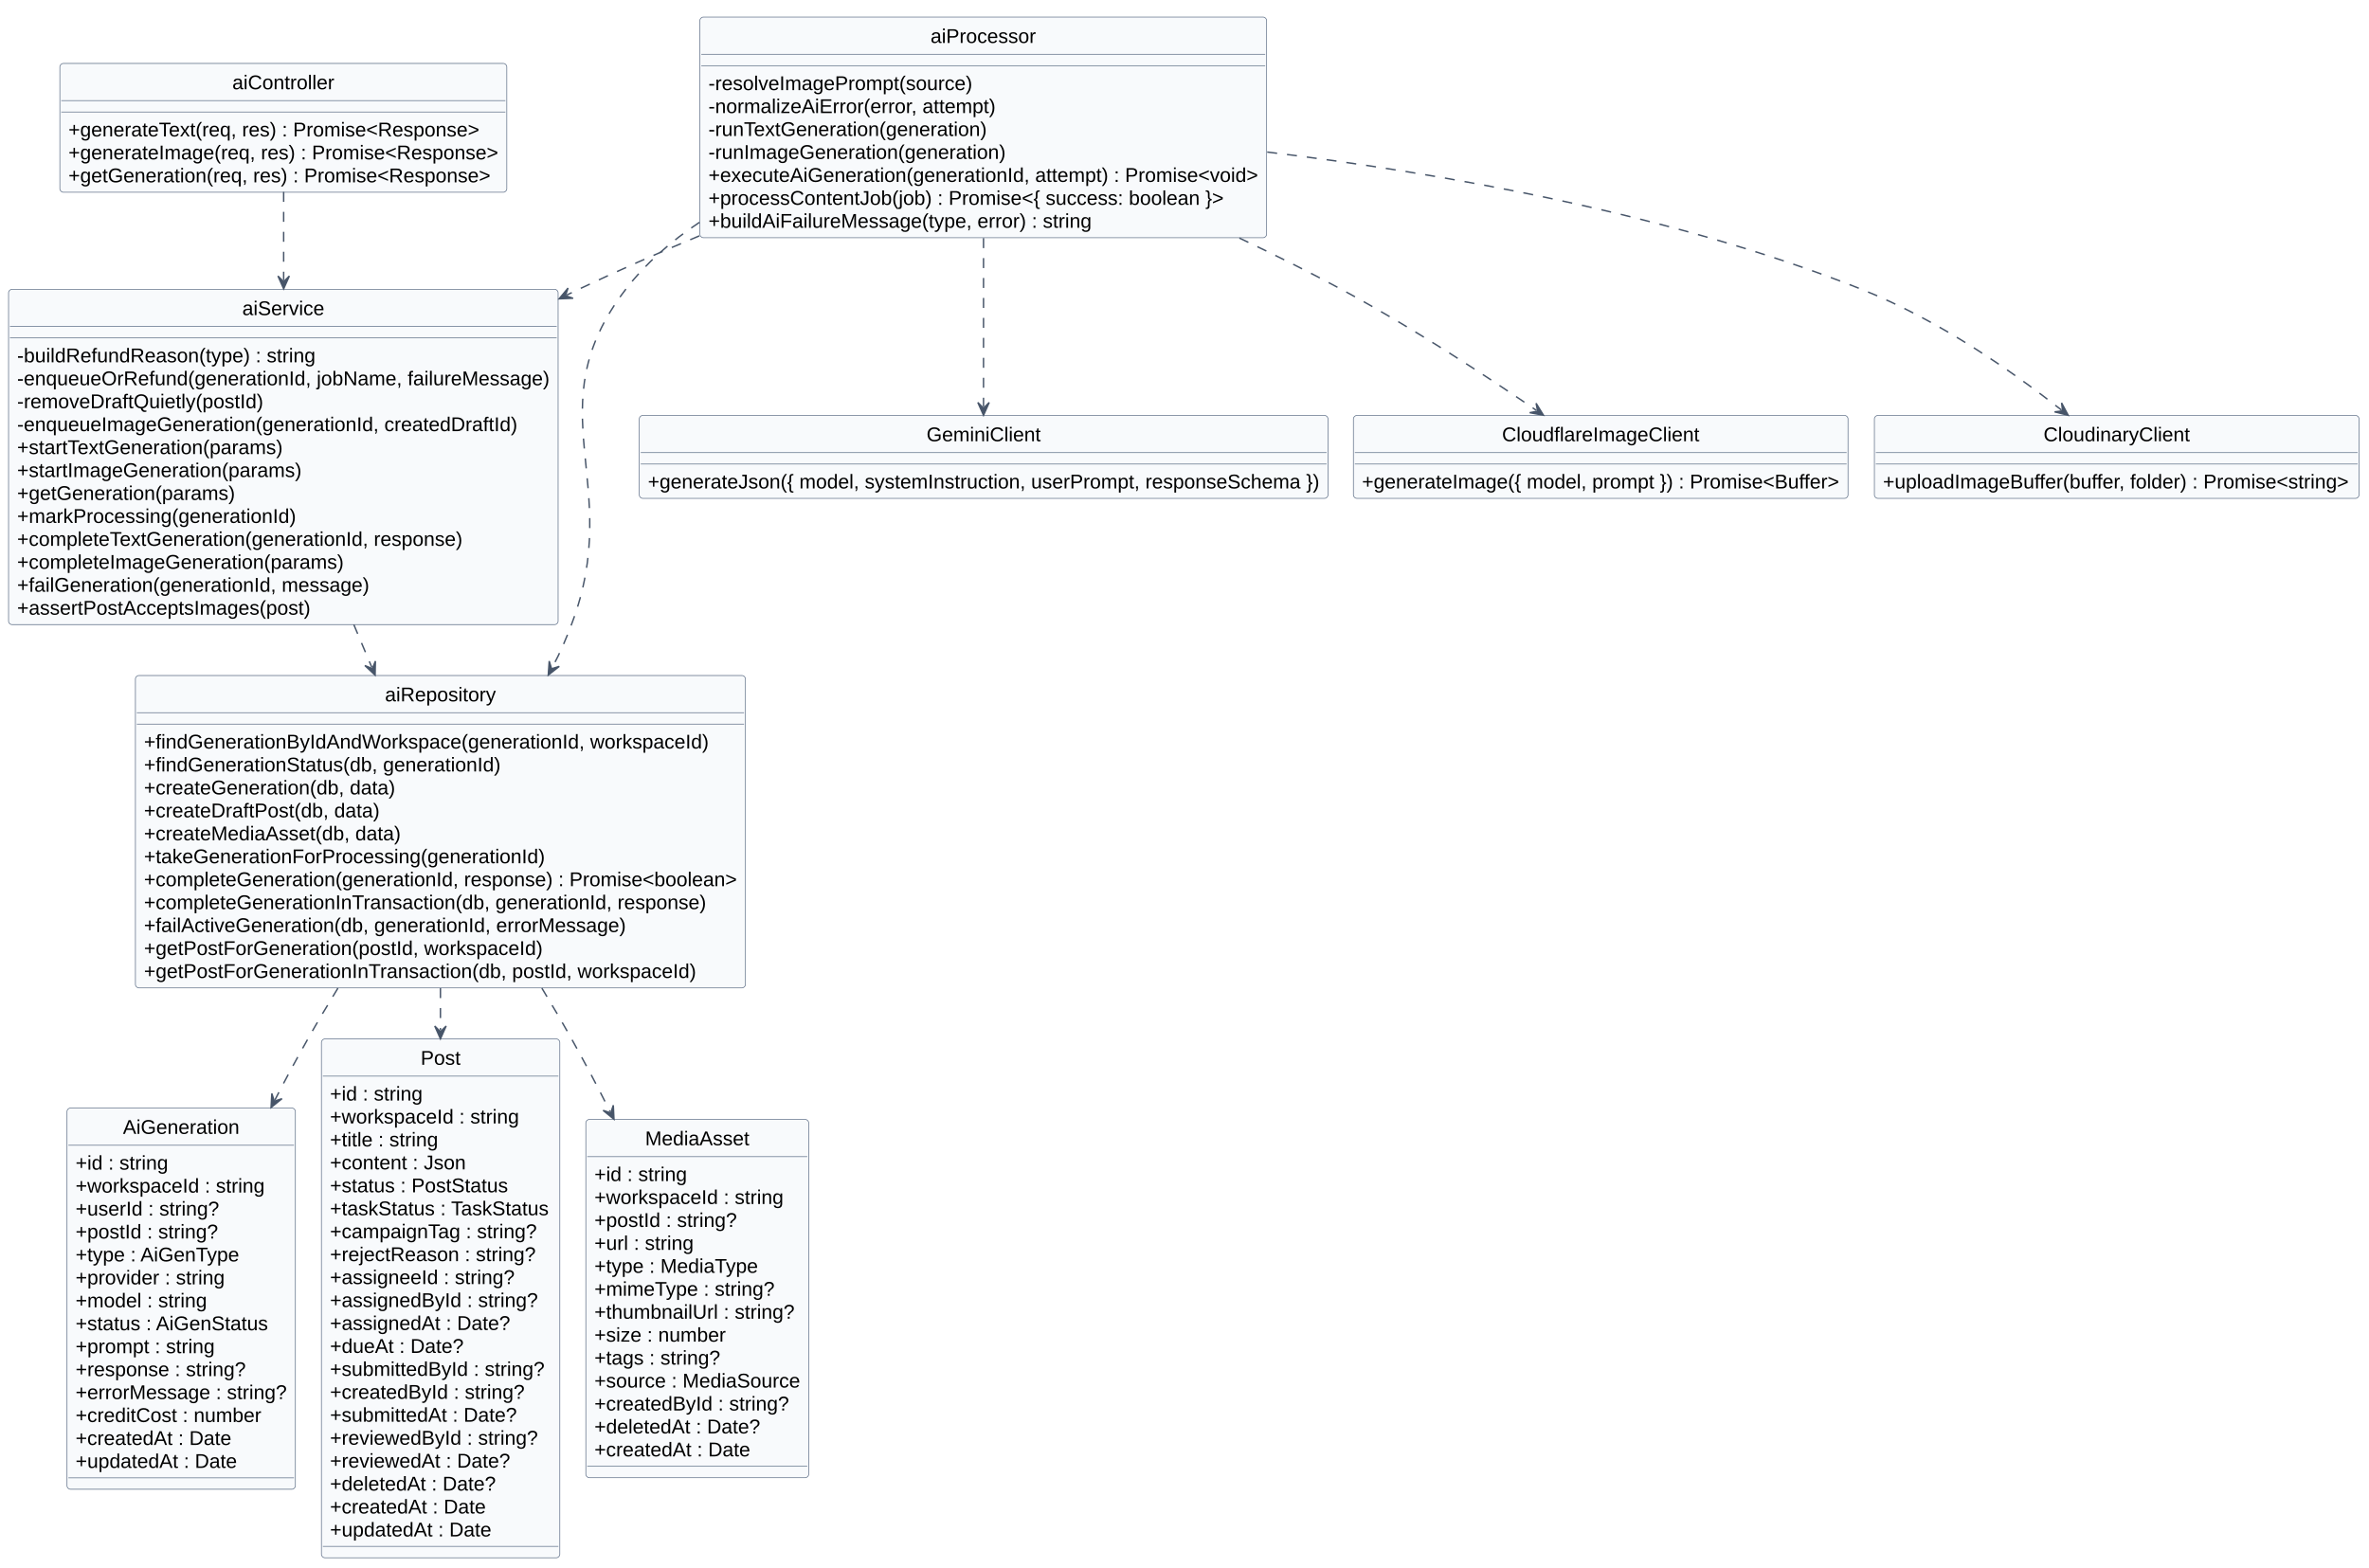
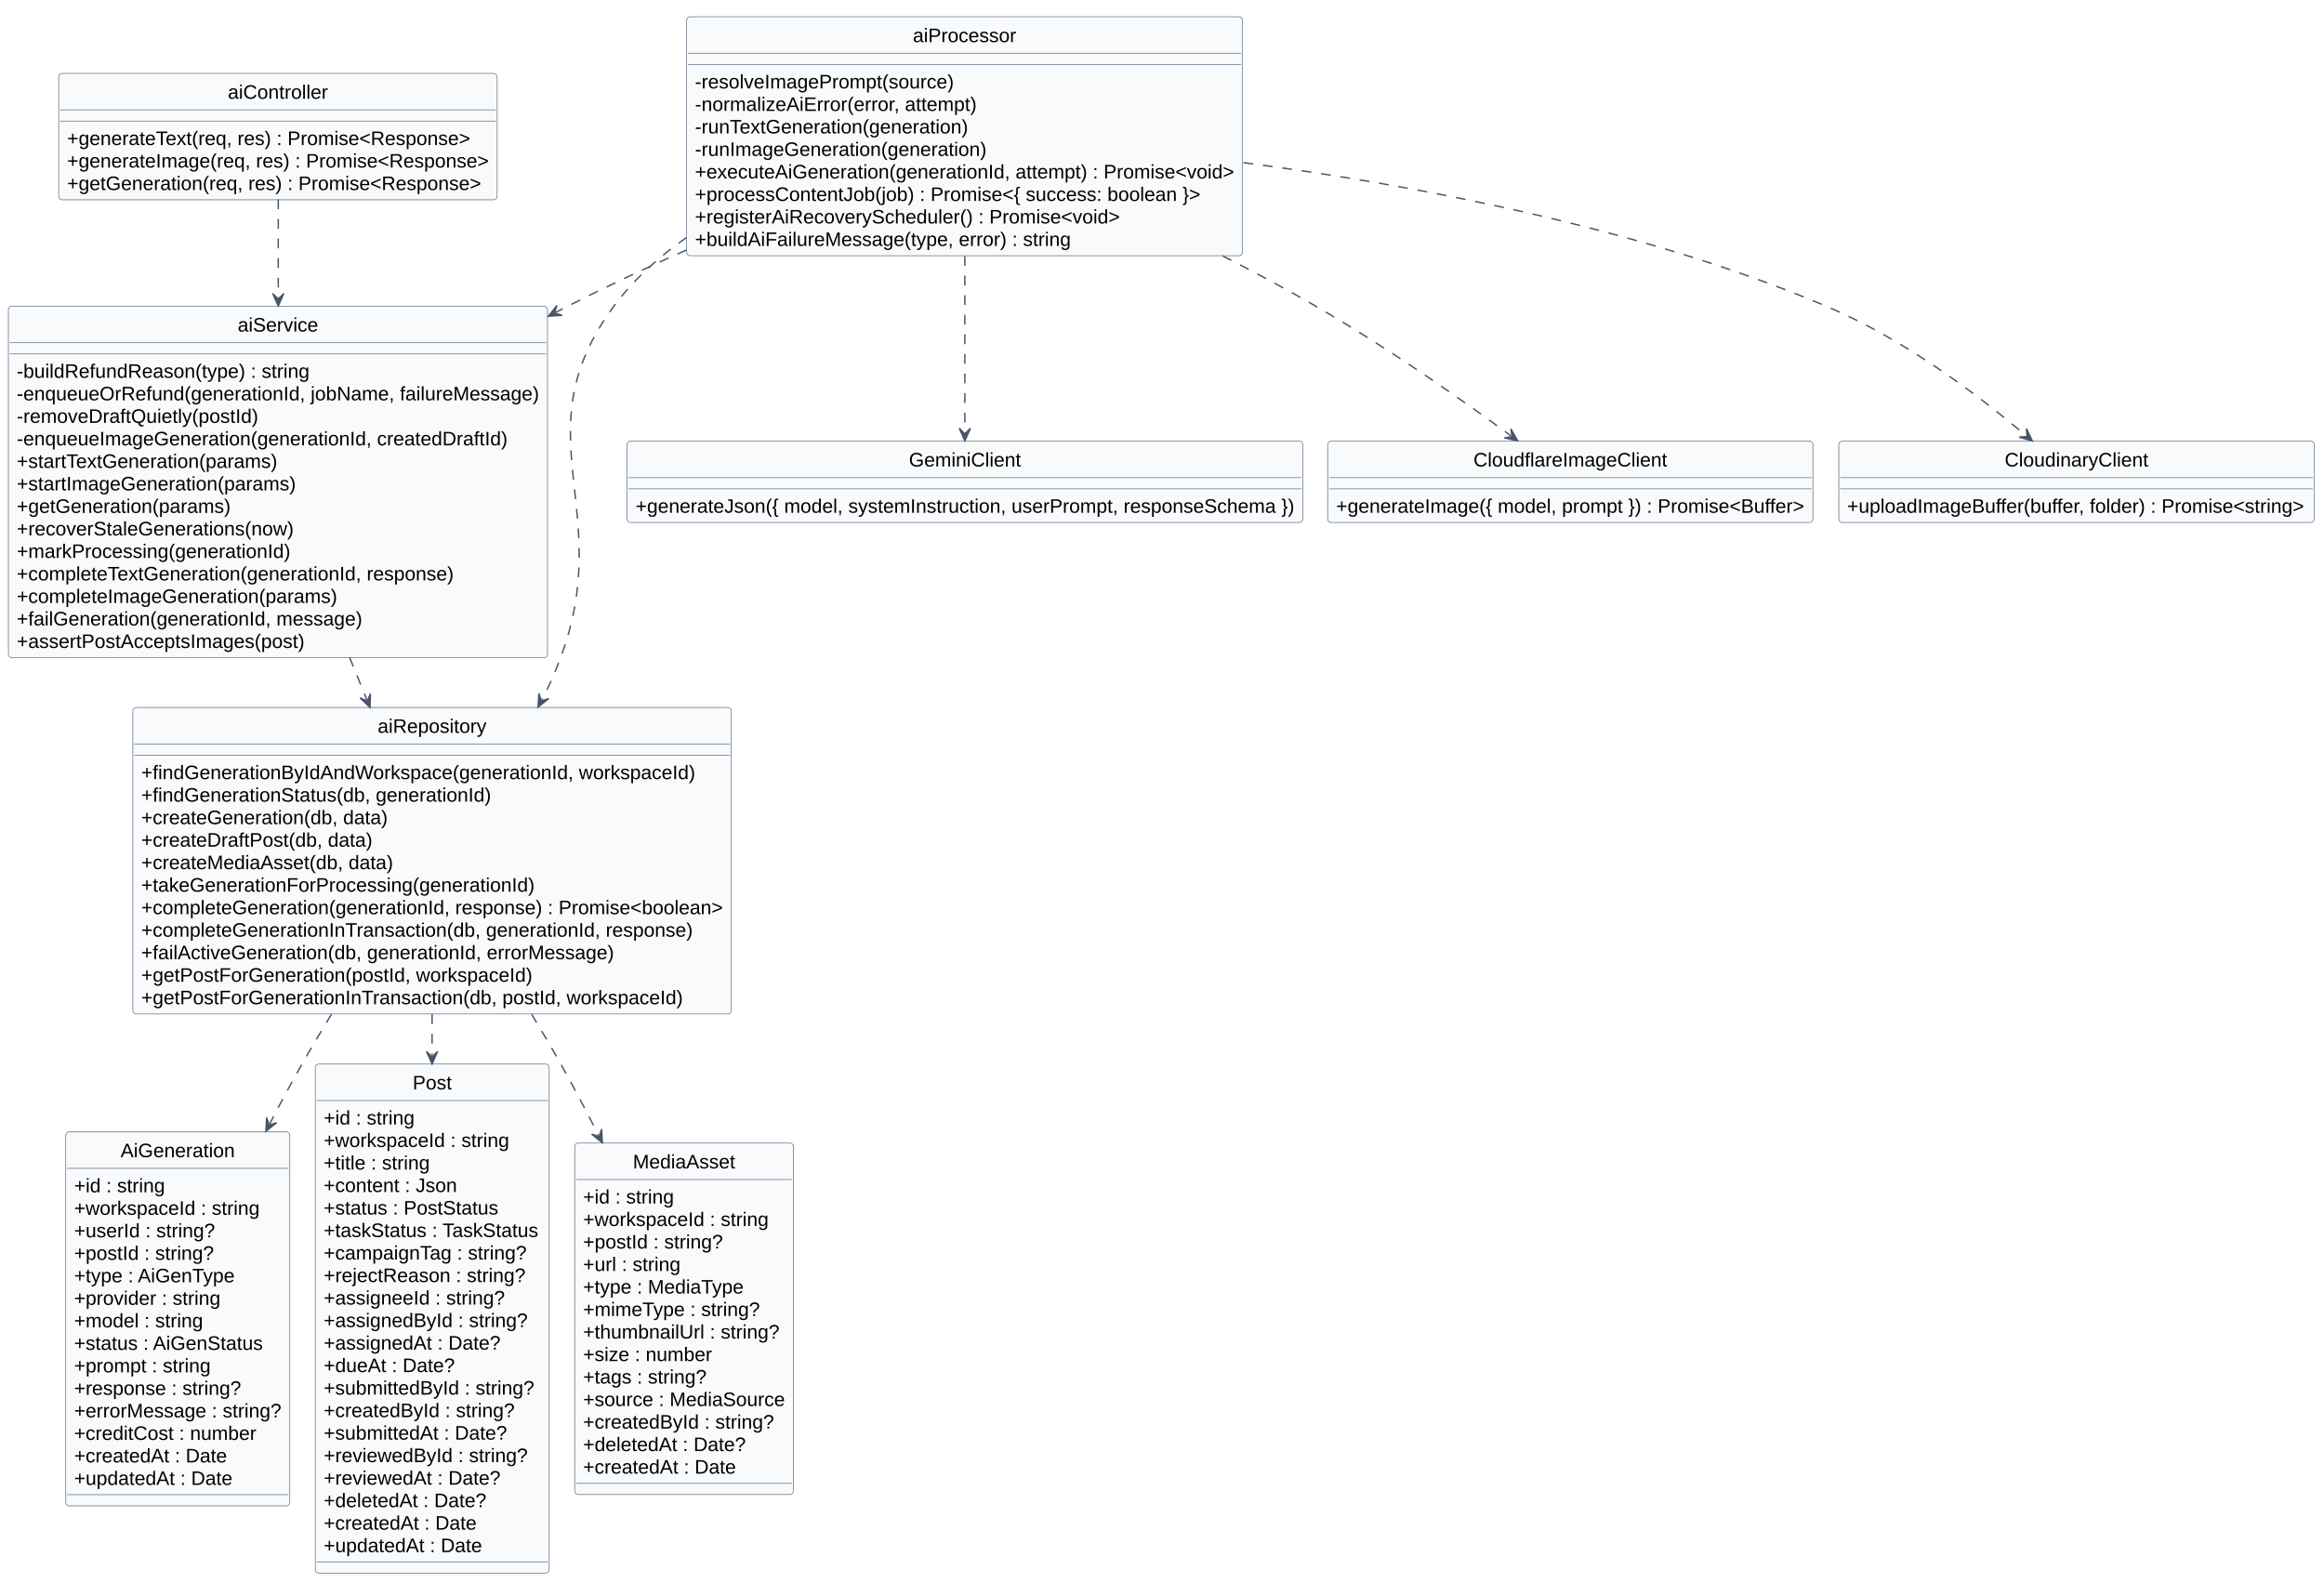
- <svg xmlns="http://www.w3.org/2000/svg" contentStyleType="text/css" height="1100px" preserveAspectRatio="none" style="width:1662px;height:1100px;background:#FFFFFF;" version="1.1" viewBox="0 0 1662 1100" width="1662px" zoomAndPan="magnify">
+ <svg xmlns="http://www.w3.org/2000/svg" contentStyleType="text/css" data-diagram-type="CLASS" height="1132px" preserveAspectRatio="none" style="width:1662px;height:1132px;background:#FFFFFF;" version="1.1" viewBox="0 0 1662 1132" width="1662px" zoomAndPan="magnify">
  <defs />
  <g>
-     <g id="elem_AiGeneration">
-       <rect codeLine="17" fill="#F8FAFC" height="267.479" id="AiGeneration" rx="2.5" ry="2.5" style="stroke:#64748B;stroke-width:0.5;" width="160.231" x="47" y="777.5" />
-       <text fill="#000000" font-family="Arial" font-size="14" lengthAdjust="spacing" textLength="81.717" x="86.257" y="795.632">AiGeneration</text>
-       <line style="stroke:#64748B;stroke-width:0.5;" x1="48" x2="206.231" y1="803.599" y2="803.599" />
-       <text fill="#000000" font-family="Arial" font-size="14" lengthAdjust="spacing" textLength="64.976" x="53" y="820.731">+id : string</text>
-       <text fill="#000000" font-family="Arial" font-size="14" lengthAdjust="spacing" textLength="132.672" x="53" y="836.829">+workspaceId : string</text>
-       <text fill="#000000" font-family="Arial" font-size="14" lengthAdjust="spacing" textLength="100.775" x="53" y="852.928">+userId : string?</text>
-       <text fill="#000000" font-family="Arial" font-size="14" lengthAdjust="spacing" textLength="100.003" x="53" y="869.026">+postId : string?</text>
-       <text fill="#000000" font-family="Arial" font-size="14" lengthAdjust="spacing" textLength="116.341" x="53" y="885.125">+type : AiGenType</text>
-       <text fill="#000000" font-family="Arial" font-size="14" lengthAdjust="spacing" textLength="104.658" x="53" y="901.224">+provider : string</text>
-       <text fill="#000000" font-family="Arial" font-size="14" lengthAdjust="spacing" textLength="92.21" x="53" y="917.322">+model : string</text>
-       <text fill="#000000" font-family="Arial" font-size="14" lengthAdjust="spacing" textLength="135.796" x="53" y="933.421">+status : AiGenStatus</text>
-       <text fill="#000000" font-family="Arial" font-size="14" lengthAdjust="spacing" textLength="97.651" x="53" y="949.519">+prompt : string</text>
-       <text fill="#000000" font-family="Arial" font-size="14" lengthAdjust="spacing" textLength="119.458" x="53" y="965.618">+response : string?</text>
-       <text fill="#000000" font-family="Arial" font-size="14" lengthAdjust="spacing" textLength="148.231" x="53" y="981.717">+errorMessage : string?</text>
-       <text fill="#000000" font-family="Arial" font-size="14" lengthAdjust="spacing" textLength="130.334" x="53" y="997.815">+creditCost : number</text>
-       <text fill="#000000" font-family="Arial" font-size="14" lengthAdjust="spacing" textLength="109.341" x="53" y="1013.914">+createdAt : Date</text>
-       <text fill="#000000" font-family="Arial" font-size="14" lengthAdjust="spacing" textLength="113.251" x="53" y="1030.013">+updatedAt : Date</text>
-       <line style="stroke:#64748B;stroke-width:0.5;" x1="48" x2="206.231" y1="1036.979" y2="1036.979" />
+     <g class="entity" data-entity="AiGeneration" data-source-line="17" data-uid="ent0002" id="entity_AiGeneration">
+       <rect fill="#F8FAFC" height="267.479" rx="2.5" ry="2.5" style="stroke:#64748B;stroke-width:0.5;" width="160.231" x="47" y="809.5" />
+       <text fill="#000000" font-family="Arial" font-size="14" lengthAdjust="spacing" textLength="81.717" x="86.257" y="827.632">AiGeneration</text>
+       <line style="stroke:#64748B;stroke-width:0.5;" x1="48" x2="206.231" y1="835.599" y2="835.599" />
+       <text fill="#000000" font-family="Arial" font-size="14" lengthAdjust="spacing" textLength="64.976" x="53" y="852.731">+id : string</text>
+       <text fill="#000000" font-family="Arial" font-size="14" lengthAdjust="spacing" textLength="132.672" x="53" y="868.829">+workspaceId : string</text>
+       <text fill="#000000" font-family="Arial" font-size="14" lengthAdjust="spacing" textLength="100.775" x="53" y="884.928">+userId : string?</text>
+       <text fill="#000000" font-family="Arial" font-size="14" lengthAdjust="spacing" textLength="100.003" x="53" y="901.026">+postId : string?</text>
+       <text fill="#000000" font-family="Arial" font-size="14" lengthAdjust="spacing" textLength="116.341" x="53" y="917.125">+type : AiGenType</text>
+       <text fill="#000000" font-family="Arial" font-size="14" lengthAdjust="spacing" textLength="104.658" x="53" y="933.224">+provider : string</text>
+       <text fill="#000000" font-family="Arial" font-size="14" lengthAdjust="spacing" textLength="92.21" x="53" y="949.322">+model : string</text>
+       <text fill="#000000" font-family="Arial" font-size="14" lengthAdjust="spacing" textLength="135.796" x="53" y="965.421">+status : AiGenStatus</text>
+       <text fill="#000000" font-family="Arial" font-size="14" lengthAdjust="spacing" textLength="97.651" x="53" y="981.519">+prompt : string</text>
+       <text fill="#000000" font-family="Arial" font-size="14" lengthAdjust="spacing" textLength="119.458" x="53" y="997.618">+response : string?</text>
+       <text fill="#000000" font-family="Arial" font-size="14" lengthAdjust="spacing" textLength="148.231" x="53" y="1013.717">+errorMessage : string?</text>
+       <text fill="#000000" font-family="Arial" font-size="14" lengthAdjust="spacing" textLength="130.334" x="53" y="1029.815">+creditCost : number</text>
+       <text fill="#000000" font-family="Arial" font-size="14" lengthAdjust="spacing" textLength="109.341" x="53" y="1045.914">+createdAt : Date</text>
+       <text fill="#000000" font-family="Arial" font-size="14" lengthAdjust="spacing" textLength="113.251" x="53" y="1062.013">+updatedAt : Date</text>
+       <line style="stroke:#64748B;stroke-width:0.5;" x1="48" x2="206.231" y1="1068.979" y2="1068.979" />
    </g>
-     <g id="elem_Post">
-       <rect codeLine="34" fill="#F8FAFC" height="364.071" id="Post" rx="2.5" ry="2.5" style="stroke:#64748B;stroke-width:0.5;" width="167.237" x="225.5" y="729" />
-       <text fill="#000000" font-family="Arial" font-size="14" lengthAdjust="spacing" textLength="28.014" x="295.112" y="747.132">Post</text>
-       <line style="stroke:#64748B;stroke-width:0.5;" x1="226.5" x2="391.737" y1="755.099" y2="755.099" />
-       <text fill="#000000" font-family="Arial" font-size="14" lengthAdjust="spacing" textLength="64.976" x="231.5" y="772.231">+id : string</text>
-       <text fill="#000000" font-family="Arial" font-size="14" lengthAdjust="spacing" textLength="132.672" x="231.5" y="788.329">+workspaceId : string</text>
-       <text fill="#000000" font-family="Arial" font-size="14" lengthAdjust="spacing" textLength="75.865" x="231.5" y="804.428">+title : string</text>
-       <text fill="#000000" font-family="Arial" font-size="14" lengthAdjust="spacing" textLength="95.341" x="231.5" y="820.526">+content : Json</text>
-       <text fill="#000000" font-family="Arial" font-size="14" lengthAdjust="spacing" textLength="124.899" x="231.5" y="836.625">+status : PostStatus</text>
-       <text fill="#000000" font-family="Arial" font-size="14" lengthAdjust="spacing" textLength="155.237" x="231.5" y="852.724">+taskStatus : TaskStatus</text>
-       <text fill="#000000" font-family="Arial" font-size="14" lengthAdjust="spacing" textLength="146.692" x="231.5" y="868.822">+campaignTag : string?</text>
-       <text fill="#000000" font-family="Arial" font-size="14" lengthAdjust="spacing" textLength="144.355" x="231.5" y="884.921">+rejectReason : string?</text>
-       <text fill="#000000" font-family="Arial" font-size="14" lengthAdjust="spacing" textLength="129.582" x="231.5" y="901.019">+assigneeId : string?</text>
-       <text fill="#000000" font-family="Arial" font-size="14" lengthAdjust="spacing" textLength="145.92" x="231.5" y="917.118">+assignedById : string?</text>
-       <text fill="#000000" font-family="Arial" font-size="14" lengthAdjust="spacing" textLength="126.472" x="231.5" y="933.217">+assignedAt : Date?</text>
-       <text fill="#000000" font-family="Arial" font-size="14" lengthAdjust="spacing" textLength="93.789" x="231.5" y="949.315">+dueAt : Date?</text>
-       <text fill="#000000" font-family="Arial" font-size="14" lengthAdjust="spacing" textLength="150.575" x="231.5" y="965.414">+submittedById : string?</text>
-       <text fill="#000000" font-family="Arial" font-size="14" lengthAdjust="spacing" textLength="136.575" x="231.5" y="981.513">+createdById : string?</text>
-       <text fill="#000000" font-family="Arial" font-size="14" lengthAdjust="spacing" textLength="131.127" x="231.5" y="997.611">+submittedAt : Date?</text>
-       <text fill="#000000" font-family="Arial" font-size="14" lengthAdjust="spacing" textLength="145.906" x="231.5" y="1013.71">+reviewedById : string?</text>
-       <text fill="#000000" font-family="Arial" font-size="14" lengthAdjust="spacing" textLength="126.458" x="231.5" y="1029.809">+reviewedAt : Date?</text>
-       <text fill="#000000" font-family="Arial" font-size="14" lengthAdjust="spacing" textLength="116.361" x="231.5" y="1045.907">+deletedAt : Date?</text>
-       <text fill="#000000" font-family="Arial" font-size="14" lengthAdjust="spacing" textLength="109.341" x="231.5" y="1062.006">+createdAt : Date</text>
-       <text fill="#000000" font-family="Arial" font-size="14" lengthAdjust="spacing" textLength="113.251" x="231.5" y="1078.104">+updatedAt : Date</text>
-       <line style="stroke:#64748B;stroke-width:0.5;" x1="226.5" x2="391.737" y1="1085.071" y2="1085.071" />
+     <g class="entity" data-entity="Post" data-source-line="34" data-uid="ent0003" id="entity_Post">
+       <rect fill="#F8FAFC" height="364.071" rx="2.5" ry="2.5" style="stroke:#64748B;stroke-width:0.5;" width="167.237" x="225.5" y="761" />
+       <text fill="#000000" font-family="Arial" font-size="14" lengthAdjust="spacing" textLength="28.014" x="295.112" y="779.132">Post</text>
+       <line style="stroke:#64748B;stroke-width:0.5;" x1="226.5" x2="391.737" y1="787.099" y2="787.099" />
+       <text fill="#000000" font-family="Arial" font-size="14" lengthAdjust="spacing" textLength="64.976" x="231.5" y="804.231">+id : string</text>
+       <text fill="#000000" font-family="Arial" font-size="14" lengthAdjust="spacing" textLength="132.672" x="231.5" y="820.329">+workspaceId : string</text>
+       <text fill="#000000" font-family="Arial" font-size="14" lengthAdjust="spacing" textLength="75.865" x="231.5" y="836.428">+title : string</text>
+       <text fill="#000000" font-family="Arial" font-size="14" lengthAdjust="spacing" textLength="95.341" x="231.5" y="852.526">+content : Json</text>
+       <text fill="#000000" font-family="Arial" font-size="14" lengthAdjust="spacing" textLength="124.899" x="231.5" y="868.625">+status : PostStatus</text>
+       <text fill="#000000" font-family="Arial" font-size="14" lengthAdjust="spacing" textLength="155.237" x="231.5" y="884.724">+taskStatus : TaskStatus</text>
+       <text fill="#000000" font-family="Arial" font-size="14" lengthAdjust="spacing" textLength="146.692" x="231.5" y="900.822">+campaignTag : string?</text>
+       <text fill="#000000" font-family="Arial" font-size="14" lengthAdjust="spacing" textLength="144.355" x="231.5" y="916.921">+rejectReason : string?</text>
+       <text fill="#000000" font-family="Arial" font-size="14" lengthAdjust="spacing" textLength="129.582" x="231.5" y="933.019">+assigneeId : string?</text>
+       <text fill="#000000" font-family="Arial" font-size="14" lengthAdjust="spacing" textLength="145.92" x="231.5" y="949.118">+assignedById : string?</text>
+       <text fill="#000000" font-family="Arial" font-size="14" lengthAdjust="spacing" textLength="126.472" x="231.5" y="965.217">+assignedAt : Date?</text>
+       <text fill="#000000" font-family="Arial" font-size="14" lengthAdjust="spacing" textLength="93.789" x="231.5" y="981.315">+dueAt : Date?</text>
+       <text fill="#000000" font-family="Arial" font-size="14" lengthAdjust="spacing" textLength="150.575" x="231.5" y="997.414">+submittedById : string?</text>
+       <text fill="#000000" font-family="Arial" font-size="14" lengthAdjust="spacing" textLength="136.575" x="231.5" y="1013.513">+createdById : string?</text>
+       <text fill="#000000" font-family="Arial" font-size="14" lengthAdjust="spacing" textLength="131.127" x="231.5" y="1029.611">+submittedAt : Date?</text>
+       <text fill="#000000" font-family="Arial" font-size="14" lengthAdjust="spacing" textLength="145.906" x="231.5" y="1045.71">+reviewedById : string?</text>
+       <text fill="#000000" font-family="Arial" font-size="14" lengthAdjust="spacing" textLength="126.458" x="231.5" y="1061.809">+reviewedAt : Date?</text>
+       <text fill="#000000" font-family="Arial" font-size="14" lengthAdjust="spacing" textLength="116.361" x="231.5" y="1077.907">+deletedAt : Date?</text>
+       <text fill="#000000" font-family="Arial" font-size="14" lengthAdjust="spacing" textLength="109.341" x="231.5" y="1094.006">+createdAt : Date</text>
+       <text fill="#000000" font-family="Arial" font-size="14" lengthAdjust="spacing" textLength="113.251" x="231.5" y="1110.104">+updatedAt : Date</text>
+       <line style="stroke:#64748B;stroke-width:0.5;" x1="226.5" x2="391.737" y1="1117.071" y2="1117.071" />
    </g>
-     <g id="elem_MediaAsset">
-       <rect codeLine="57" fill="#F8FAFC" height="251.381" id="MediaAsset" rx="2.5" ry="2.5" style="stroke:#64748B;stroke-width:0.5;" width="156.355" x="411" y="785.5" />
-       <text fill="#000000" font-family="Arial" font-size="14" lengthAdjust="spacing" textLength="73.144" x="452.605" y="803.632">MediaAsset</text>
-       <line style="stroke:#64748B;stroke-width:0.5;" x1="412" x2="566.355" y1="811.599" y2="811.599" />
-       <text fill="#000000" font-family="Arial" font-size="14" lengthAdjust="spacing" textLength="64.976" x="417" y="828.731">+id : string</text>
-       <text fill="#000000" font-family="Arial" font-size="14" lengthAdjust="spacing" textLength="132.672" x="417" y="844.829">+workspaceId : string</text>
-       <text fill="#000000" font-family="Arial" font-size="14" lengthAdjust="spacing" textLength="100.003" x="417" y="860.928">+postId : string?</text>
-       <text fill="#000000" font-family="Arial" font-size="14" lengthAdjust="spacing" textLength="69.638" x="417" y="877.026">+url : string</text>
-       <text fill="#000000" font-family="Arial" font-size="14" lengthAdjust="spacing" textLength="115.561" x="417" y="893.125">+type : MediaType</text>
-       <text fill="#000000" font-family="Arial" font-size="14" lengthAdjust="spacing" textLength="127.21" x="417" y="909.224">+mimeType : string?</text>
-       <text fill="#000000" font-family="Arial" font-size="14" lengthAdjust="spacing" textLength="140.451" x="417" y="925.322">+thumbnailUrl : string?</text>
-       <text fill="#000000" font-family="Arial" font-size="14" lengthAdjust="spacing" textLength="92.21" x="417" y="941.421">+size : number</text>
-       <text fill="#000000" font-family="Arial" font-size="14" lengthAdjust="spacing" textLength="88.327" x="417" y="957.519">+tags : string?</text>
-       <text fill="#000000" font-family="Arial" font-size="14" lengthAdjust="spacing" textLength="144.355" x="417" y="973.618">+source : MediaSource</text>
-       <text fill="#000000" font-family="Arial" font-size="14" lengthAdjust="spacing" textLength="136.575" x="417" y="989.717">+createdById : string?</text>
-       <text fill="#000000" font-family="Arial" font-size="14" lengthAdjust="spacing" textLength="116.361" x="417" y="1005.815">+deletedAt : Date?</text>
-       <text fill="#000000" font-family="Arial" font-size="14" lengthAdjust="spacing" textLength="109.341" x="417" y="1021.914">+createdAt : Date</text>
-       <line style="stroke:#64748B;stroke-width:0.5;" x1="412" x2="566.355" y1="1028.881" y2="1028.881" />
+     <g class="entity" data-entity="MediaAsset" data-source-line="57" data-uid="ent0004" id="entity_MediaAsset">
+       <rect fill="#F8FAFC" height="251.381" rx="2.5" ry="2.5" style="stroke:#64748B;stroke-width:0.5;" width="156.355" x="411" y="817.5" />
+       <text fill="#000000" font-family="Arial" font-size="14" lengthAdjust="spacing" textLength="73.144" x="452.605" y="835.632">MediaAsset</text>
+       <line style="stroke:#64748B;stroke-width:0.5;" x1="412" x2="566.355" y1="843.599" y2="843.599" />
+       <text fill="#000000" font-family="Arial" font-size="14" lengthAdjust="spacing" textLength="64.976" x="417" y="860.731">+id : string</text>
+       <text fill="#000000" font-family="Arial" font-size="14" lengthAdjust="spacing" textLength="132.672" x="417" y="876.829">+workspaceId : string</text>
+       <text fill="#000000" font-family="Arial" font-size="14" lengthAdjust="spacing" textLength="100.003" x="417" y="892.928">+postId : string?</text>
+       <text fill="#000000" font-family="Arial" font-size="14" lengthAdjust="spacing" textLength="69.638" x="417" y="909.026">+url : string</text>
+       <text fill="#000000" font-family="Arial" font-size="14" lengthAdjust="spacing" textLength="115.561" x="417" y="925.125">+type : MediaType</text>
+       <text fill="#000000" font-family="Arial" font-size="14" lengthAdjust="spacing" textLength="127.21" x="417" y="941.224">+mimeType : string?</text>
+       <text fill="#000000" font-family="Arial" font-size="14" lengthAdjust="spacing" textLength="140.451" x="417" y="957.322">+thumbnailUrl : string?</text>
+       <text fill="#000000" font-family="Arial" font-size="14" lengthAdjust="spacing" textLength="92.21" x="417" y="973.421">+size : number</text>
+       <text fill="#000000" font-family="Arial" font-size="14" lengthAdjust="spacing" textLength="88.327" x="417" y="989.519">+tags : string?</text>
+       <text fill="#000000" font-family="Arial" font-size="14" lengthAdjust="spacing" textLength="144.355" x="417" y="1005.618">+source : MediaSource</text>
+       <text fill="#000000" font-family="Arial" font-size="14" lengthAdjust="spacing" textLength="136.575" x="417" y="1021.717">+createdById : string?</text>
+       <text fill="#000000" font-family="Arial" font-size="14" lengthAdjust="spacing" textLength="116.361" x="417" y="1037.815">+deletedAt : Date?</text>
+       <text fill="#000000" font-family="Arial" font-size="14" lengthAdjust="spacing" textLength="109.341" x="417" y="1053.914">+createdAt : Date</text>
+       <line style="stroke:#64748B;stroke-width:0.5;" x1="412" x2="566.355" y1="1060.881" y2="1060.881" />
    </g>
-     <g id="elem_aiController">
-       <rect codeLine="73" fill="#F8FAFC" height="90.394" id="aiController" rx="2.5" ry="2.5" style="stroke:#64748B;stroke-width:0.5;" width="313.547" x="42" y="44.5" />
-       <text fill="#000000" font-family="Arial" font-size="14" lengthAdjust="spacing" textLength="71.586" x="162.981" y="62.632">aiController</text>
-       <line style="stroke:#64748B;stroke-width:0.5;" x1="43" x2="354.547" y1="70.599" y2="70.599" />
+     <g class="entity" data-entity="aiController" data-source-line="73" data-uid="ent0005" id="entity_aiController">
+       <rect fill="#F8FAFC" height="90.394" rx="2.5" ry="2.5" style="stroke:#64748B;stroke-width:0.5;" width="313.547" x="42" y="52.5" />
+       <text fill="#000000" font-family="Arial" font-size="14" lengthAdjust="spacing" textLength="71.586" x="162.981" y="70.632">aiController</text>
      <line style="stroke:#64748B;stroke-width:0.5;" x1="43" x2="354.547" y1="78.599" y2="78.599" />
-       <text fill="#000000" font-family="Arial" font-size="14" lengthAdjust="spacing" textLength="289.864" x="48" y="95.731">+generateText(req, res) : Promise&lt;Response&gt;</text>
-       <text fill="#000000" font-family="Arial" font-size="14" lengthAdjust="spacing" textLength="301.547" x="48" y="111.829">+generateImage(req, res) : Promise&lt;Response&gt;</text>
-       <text fill="#000000" font-family="Arial" font-size="14" lengthAdjust="spacing" textLength="296.099" x="48" y="127.928">+getGeneration(req, res) : Promise&lt;Response&gt;</text>
+       <line style="stroke:#64748B;stroke-width:0.5;" x1="43" x2="354.547" y1="86.599" y2="86.599" />
+       <text fill="#000000" font-family="Arial" font-size="14" lengthAdjust="spacing" textLength="289.864" x="48" y="103.731">+generateText(req, res) : Promise&lt;Response&gt;</text>
+       <text fill="#000000" font-family="Arial" font-size="14" lengthAdjust="spacing" textLength="301.547" x="48" y="119.829">+generateImage(req, res) : Promise&lt;Response&gt;</text>
+       <text fill="#000000" font-family="Arial" font-size="14" lengthAdjust="spacing" textLength="296.099" x="48" y="135.928">+getGeneration(req, res) : Promise&lt;Response&gt;</text>
    </g>
-     <g id="elem_aiService">
-       <rect codeLine="79" fill="#F8FAFC" height="235.282" id="aiService" rx="2.5" ry="2.5" style="stroke:#64748B;stroke-width:0.5;" width="385.55" x="6" y="203" />
-       <text fill="#000000" font-family="Arial" font-size="14" lengthAdjust="spacing" textLength="57.579" x="169.985" y="221.132">aiService</text>
-       <line style="stroke:#64748B;stroke-width:0.5;" x1="7" x2="390.55" y1="229.099" y2="229.099" />
-       <line style="stroke:#64748B;stroke-width:0.5;" x1="7" x2="390.55" y1="237.099" y2="237.099" />
-       <text fill="#000000" font-family="Arial" font-size="14" lengthAdjust="spacing" textLength="209.33" x="12" y="254.231">-buildRefundReason(type) : string</text>
-       <text fill="#000000" font-family="Arial" font-size="14" lengthAdjust="spacing" textLength="373.55" x="12" y="270.329">-enqueueOrRefund(generationId, jobName, failureMessage)</text>
-       <text fill="#000000" font-family="Arial" font-size="14" lengthAdjust="spacing" textLength="172.717" x="12" y="286.428">-removeDraftQuietly(postId)</text>
-       <text fill="#000000" font-family="Arial" font-size="14" lengthAdjust="spacing" textLength="350.998" x="12" y="302.526">-enqueueImageGeneration(generationId, createdDraftId)</text>
-       <text fill="#000000" font-family="Arial" font-size="14" lengthAdjust="spacing" textLength="187.906" x="12" y="318.625">+startTextGeneration(params)</text>
-       <text fill="#000000" font-family="Arial" font-size="14" lengthAdjust="spacing" textLength="199.589" x="12" y="334.724">+startImageGeneration(params)</text>
-       <text fill="#000000" font-family="Arial" font-size="14" lengthAdjust="spacing" textLength="152.913" x="12" y="350.822">+getGeneration(params)</text>
-       <text fill="#000000" font-family="Arial" font-size="14" lengthAdjust="spacing" textLength="195.706" x="12" y="366.921">+markProcessing(generationId)</text>
-       <text fill="#000000" font-family="Arial" font-size="14" lengthAdjust="spacing" textLength="314.016" x="12" y="383.019">+completeTextGeneration(generationId, response)</text>
-       <text fill="#000000" font-family="Arial" font-size="14" lengthAdjust="spacing" textLength="229.168" x="12" y="399.118">+completeImageGeneration(params)</text>
-       <text fill="#000000" font-family="Arial" font-size="14" lengthAdjust="spacing" textLength="247.092" x="12" y="415.217">+failGeneration(generationId, message)</text>
-       <text fill="#000000" font-family="Arial" font-size="14" lengthAdjust="spacing" textLength="205.81" x="12" y="431.315">+assertPostAcceptsImages(post)</text>
+     <g class="entity" data-entity="aiService" data-source-line="79" data-uid="ent0006" id="entity_aiService">
+       <rect fill="#F8FAFC" height="251.381" rx="2.5" ry="2.5" style="stroke:#64748B;stroke-width:0.5;" width="385.55" x="6" y="219" />
+       <text fill="#000000" font-family="Arial" font-size="14" lengthAdjust="spacing" textLength="57.579" x="169.985" y="237.132">aiService</text>
+       <line style="stroke:#64748B;stroke-width:0.5;" x1="7" x2="390.55" y1="245.099" y2="245.099" />
+       <line style="stroke:#64748B;stroke-width:0.5;" x1="7" x2="390.55" y1="253.099" y2="253.099" />
+       <text fill="#000000" font-family="Arial" font-size="14" lengthAdjust="spacing" textLength="209.33" x="12" y="270.231">-buildRefundReason(type) : string</text>
+       <text fill="#000000" font-family="Arial" font-size="14" lengthAdjust="spacing" textLength="373.55" x="12" y="286.329">-enqueueOrRefund(generationId, jobName, failureMessage)</text>
+       <text fill="#000000" font-family="Arial" font-size="14" lengthAdjust="spacing" textLength="172.717" x="12" y="302.428">-removeDraftQuietly(postId)</text>
+       <text fill="#000000" font-family="Arial" font-size="14" lengthAdjust="spacing" textLength="350.998" x="12" y="318.526">-enqueueImageGeneration(generationId, createdDraftId)</text>
+       <text fill="#000000" font-family="Arial" font-size="14" lengthAdjust="spacing" textLength="187.906" x="12" y="334.625">+startTextGeneration(params)</text>
+       <text fill="#000000" font-family="Arial" font-size="14" lengthAdjust="spacing" textLength="199.589" x="12" y="350.724">+startImageGeneration(params)</text>
+       <text fill="#000000" font-family="Arial" font-size="14" lengthAdjust="spacing" textLength="152.913" x="12" y="366.822">+getGeneration(params)</text>
+       <text fill="#000000" font-family="Arial" font-size="14" lengthAdjust="spacing" textLength="198.044" x="12" y="382.921">+recoverStaleGenerations(now)</text>
+       <text fill="#000000" font-family="Arial" font-size="14" lengthAdjust="spacing" textLength="195.706" x="12" y="399.019">+markProcessing(generationId)</text>
+       <text fill="#000000" font-family="Arial" font-size="14" lengthAdjust="spacing" textLength="314.016" x="12" y="415.118">+completeTextGeneration(generationId, response)</text>
+       <text fill="#000000" font-family="Arial" font-size="14" lengthAdjust="spacing" textLength="229.168" x="12" y="431.217">+completeImageGeneration(params)</text>
+       <text fill="#000000" font-family="Arial" font-size="14" lengthAdjust="spacing" textLength="247.092" x="12" y="447.315">+failGeneration(generationId, message)</text>
+       <text fill="#000000" font-family="Arial" font-size="14" lengthAdjust="spacing" textLength="205.81" x="12" y="463.414">+assertPostAcceptsImages(post)</text>
    </g>
-     <g id="elem_aiRepository">
-       <rect codeLine="94" fill="#F8FAFC" height="219.184" id="aiRepository" rx="2.5" ry="2.5" style="stroke:#64748B;stroke-width:0.5;" width="427.981" x="95" y="474" />
-       <text fill="#000000" font-family="Arial" font-size="14" lengthAdjust="spacing" textLength="77.814" x="270.084" y="492.132">aiRepository</text>
-       <line style="stroke:#64748B;stroke-width:0.5;" x1="96" x2="521.981" y1="500.099" y2="500.099" />
-       <line style="stroke:#64748B;stroke-width:0.5;" x1="96" x2="521.981" y1="508.099" y2="508.099" />
-       <text fill="#000000" font-family="Arial" font-size="14" lengthAdjust="spacing" textLength="396.498" x="101" y="525.231">+findGenerationByIdAndWorkspace(generationId, workspaceId)</text>
-       <text fill="#000000" font-family="Arial" font-size="14" lengthAdjust="spacing" textLength="250.223" x="101" y="541.329">+findGenerationStatus(db, generationId)</text>
-       <text fill="#000000" font-family="Arial" font-size="14" lengthAdjust="spacing" textLength="176.278" x="101" y="557.428">+createGeneration(db, data)</text>
-       <text fill="#000000" font-family="Arial" font-size="14" lengthAdjust="spacing" textLength="165.361" x="101" y="573.526">+createDraftPost(db, data)</text>
-       <text fill="#000000" font-family="Arial" font-size="14" lengthAdjust="spacing" textLength="180.154" x="101" y="589.625">+createMediaAsset(db, data)</text>
-       <text fill="#000000" font-family="Arial" font-size="14" lengthAdjust="spacing" textLength="281.326" x="101" y="605.724">+takeGenerationForProcessing(generationId)</text>
-       <text fill="#000000" font-family="Arial" font-size="14" lengthAdjust="spacing" textLength="415.981" x="101" y="621.822">+completeGeneration(generationId, response) : Promise&lt;boolean&gt;</text>
-       <text fill="#000000" font-family="Arial" font-size="14" lengthAdjust="spacing" textLength="394.96" x="101" y="637.921">+completeGenerationInTransaction(db, generationId, response)</text>
-       <text fill="#000000" font-family="Arial" font-size="14" lengthAdjust="spacing" textLength="338.126" x="101" y="654.019">+failActiveGeneration(db, generationId, errorMessage)</text>
-       <text fill="#000000" font-family="Arial" font-size="14" lengthAdjust="spacing" textLength="279.754" x="101" y="670.118">+getPostForGeneration(postId, workspaceId)</text>
-       <text fill="#000000" font-family="Arial" font-size="14" lengthAdjust="spacing" textLength="387.926" x="101" y="686.217">+getPostForGenerationInTransaction(db, postId, workspaceId)</text>
+     <g class="entity" data-entity="aiRepository" data-source-line="95" data-uid="ent0007" id="entity_aiRepository">
+       <rect fill="#F8FAFC" height="219.184" rx="2.5" ry="2.5" style="stroke:#64748B;stroke-width:0.5;" width="427.981" x="95" y="506" />
+       <text fill="#000000" font-family="Arial" font-size="14" lengthAdjust="spacing" textLength="77.814" x="270.084" y="524.132">aiRepository</text>
+       <line style="stroke:#64748B;stroke-width:0.5;" x1="96" x2="521.981" y1="532.099" y2="532.099" />
+       <line style="stroke:#64748B;stroke-width:0.5;" x1="96" x2="521.981" y1="540.099" y2="540.099" />
+       <text fill="#000000" font-family="Arial" font-size="14" lengthAdjust="spacing" textLength="396.498" x="101" y="557.231">+findGenerationByIdAndWorkspace(generationId, workspaceId)</text>
+       <text fill="#000000" font-family="Arial" font-size="14" lengthAdjust="spacing" textLength="250.223" x="101" y="573.329">+findGenerationStatus(db, generationId)</text>
+       <text fill="#000000" font-family="Arial" font-size="14" lengthAdjust="spacing" textLength="176.278" x="101" y="589.428">+createGeneration(db, data)</text>
+       <text fill="#000000" font-family="Arial" font-size="14" lengthAdjust="spacing" textLength="165.361" x="101" y="605.526">+createDraftPost(db, data)</text>
+       <text fill="#000000" font-family="Arial" font-size="14" lengthAdjust="spacing" textLength="180.154" x="101" y="621.625">+createMediaAsset(db, data)</text>
+       <text fill="#000000" font-family="Arial" font-size="14" lengthAdjust="spacing" textLength="281.326" x="101" y="637.724">+takeGenerationForProcessing(generationId)</text>
+       <text fill="#000000" font-family="Arial" font-size="14" lengthAdjust="spacing" textLength="415.981" x="101" y="653.822">+completeGeneration(generationId, response) : Promise&lt;boolean&gt;</text>
+       <text fill="#000000" font-family="Arial" font-size="14" lengthAdjust="spacing" textLength="394.96" x="101" y="669.921">+completeGenerationInTransaction(db, generationId, response)</text>
+       <text fill="#000000" font-family="Arial" font-size="14" lengthAdjust="spacing" textLength="338.126" x="101" y="686.019">+failActiveGeneration(db, generationId, errorMessage)</text>
+       <text fill="#000000" font-family="Arial" font-size="14" lengthAdjust="spacing" textLength="279.754" x="101" y="702.118">+getPostForGeneration(postId, workspaceId)</text>
+       <text fill="#000000" font-family="Arial" font-size="14" lengthAdjust="spacing" textLength="387.926" x="101" y="718.217">+getPostForGenerationInTransaction(db, postId, workspaceId)</text>
    </g>
-     <g id="elem_aiProcessor">
-       <rect codeLine="108" fill="#F8FAFC" height="154.789" id="aiProcessor" rx="2.5" ry="2.5" style="stroke:#64748B;stroke-width:0.5;" width="397.608" x="491" y="12" />
+     <g class="entity" data-entity="aiProcessor" data-source-line="109" data-uid="ent0008" id="entity_aiProcessor">
+       <rect fill="#F8FAFC" height="170.888" rx="2.5" ry="2.5" style="stroke:#64748B;stroke-width:0.5;" width="397.608" x="491" y="12" />
      <text fill="#000000" font-family="Arial" font-size="14" lengthAdjust="spacing" textLength="73.917" x="652.846" y="30.132">aiProcessor</text>
      <line style="stroke:#64748B;stroke-width:0.5;" x1="492" x2="887.608" y1="38.099" y2="38.099" />
      <line style="stroke:#64748B;stroke-width:0.5;" x1="492" x2="887.608" y1="46.099" y2="46.099" />
      <text fill="#000000" font-family="Arial" font-size="14" lengthAdjust="spacing" textLength="185.172" x="497" y="63.23">-resolveImagePrompt(source)</text>
      <text fill="#000000" font-family="Arial" font-size="14" lengthAdjust="spacing" textLength="202.262" x="497" y="79.329">-normalizeAiError(error, attempt)</text>
      <text fill="#000000" font-family="Arial" font-size="14" lengthAdjust="spacing" textLength="196.882" x="497" y="95.428">-runTextGeneration(generation)</text>
      <text fill="#000000" font-family="Arial" font-size="14" lengthAdjust="spacing" textLength="208.565" x="497" y="111.526">-runImageGeneration(generation)</text>
      <text fill="#000000" font-family="Arial" font-size="14" lengthAdjust="spacing" textLength="385.608" x="497" y="127.625">+executeAiGeneration(generationId, attempt) : Promise&lt;void&gt;</text>
      <text fill="#000000" font-family="Arial" font-size="14" lengthAdjust="spacing" textLength="361.484" x="497" y="143.724">+processContentJob(job) : Promise&lt;{ success: boolean }&gt;</text>
-       <text fill="#000000" font-family="Arial" font-size="14" lengthAdjust="spacing" textLength="268.83" x="497" y="159.822">+buildAiFailureMessage(type, error) : string</text>
+       <text fill="#000000" font-family="Arial" font-size="14" lengthAdjust="spacing" textLength="303.851" x="497" y="159.822">+registerAiRecoveryScheduler() : Promise&lt;void&gt;</text>
+       <text fill="#000000" font-family="Arial" font-size="14" lengthAdjust="spacing" textLength="268.83" x="497" y="175.921">+buildAiFailureMessage(type, error) : string</text>
    </g>
-     <g id="elem_geminiClient">
-       <rect codeLine="118" fill="#F8FAFC" height="58.197" id="geminiClient" rx="2.5" ry="2.5" style="stroke:#64748B;stroke-width:0.5;" width="483.174" x="448.5" y="291.5" />
-       <text fill="#000000" font-family="Arial" font-size="14" lengthAdjust="spacing" textLength="80.138" x="650.018" y="309.632">GeminiClient</text>
-       <line style="stroke:#64748B;stroke-width:0.5;" x1="449.5" x2="930.674" y1="317.599" y2="317.599" />
-       <line style="stroke:#64748B;stroke-width:0.5;" x1="449.5" x2="930.674" y1="325.599" y2="325.599" />
-       <text fill="#000000" font-family="Arial" font-size="14" lengthAdjust="spacing" textLength="471.174" x="454.5" y="342.731">+generateJson({ model, systemInstruction, userPrompt, responseSchema })</text>
+     <g class="entity" data-entity="geminiClient" data-source-line="120" data-uid="ent0009" id="entity_geminiClient">
+       <rect fill="#F8FAFC" height="58.197" rx="2.5" ry="2.5" style="stroke:#64748B;stroke-width:0.5;" width="483.174" x="448.5" y="315.5" />
+       <text fill="#000000" font-family="Arial" font-size="14" lengthAdjust="spacing" textLength="80.138" x="650.018" y="333.632">GeminiClient</text>
+       <line style="stroke:#64748B;stroke-width:0.5;" x1="449.5" x2="930.674" y1="341.599" y2="341.599" />
+       <line style="stroke:#64748B;stroke-width:0.5;" x1="449.5" x2="930.674" y1="349.599" y2="349.599" />
+       <text fill="#000000" font-family="Arial" font-size="14" lengthAdjust="spacing" textLength="471.174" x="454.5" y="366.731">+generateJson({ model, systemInstruction, userPrompt, responseSchema })</text>
    </g>
-     <g id="elem_cloudflareImageClient">
-       <rect codeLine="122" fill="#F8FAFC" height="58.197" id="cloudflareImageClient" rx="2.5" ry="2.5" style="stroke:#64748B;stroke-width:0.5;" width="347.009" x="949.5" y="291.5" />
-       <text fill="#000000" font-family="Arial" font-size="14" lengthAdjust="spacing" textLength="138.517" x="1053.746" y="309.632">CloudflareImageClient</text>
-       <line style="stroke:#64748B;stroke-width:0.5;" x1="950.5" x2="1295.509" y1="317.599" y2="317.599" />
-       <line style="stroke:#64748B;stroke-width:0.5;" x1="950.5" x2="1295.509" y1="325.599" y2="325.599" />
-       <text fill="#000000" font-family="Arial" font-size="14" lengthAdjust="spacing" textLength="335.009" x="955.5" y="342.731">+generateImage({ model, prompt }) : Promise&lt;Buffer&gt;</text>
+     <g class="entity" data-entity="cloudflareImageClient" data-source-line="124" data-uid="ent0010" id="entity_cloudflareImageClient">
+       <rect fill="#F8FAFC" height="58.197" rx="2.5" ry="2.5" style="stroke:#64748B;stroke-width:0.5;" width="347.009" x="949.5" y="315.5" />
+       <text fill="#000000" font-family="Arial" font-size="14" lengthAdjust="spacing" textLength="138.517" x="1053.746" y="333.632">CloudflareImageClient</text>
+       <line style="stroke:#64748B;stroke-width:0.5;" x1="950.5" x2="1295.509" y1="341.599" y2="341.599" />
+       <line style="stroke:#64748B;stroke-width:0.5;" x1="950.5" x2="1295.509" y1="349.599" y2="349.599" />
+       <text fill="#000000" font-family="Arial" font-size="14" lengthAdjust="spacing" textLength="335.009" x="955.5" y="366.731">+generateImage({ model, prompt }) : Promise&lt;Buffer&gt;</text>
    </g>
-     <g id="elem_cloudinaryClient">
-       <rect codeLine="126" fill="#F8FAFC" height="58.197" id="cloudinaryClient" rx="2.5" ry="2.5" style="stroke:#64748B;stroke-width:0.5;" width="340.002" x="1315" y="291.5" />
-       <text fill="#000000" font-family="Arial" font-size="14" lengthAdjust="spacing" textLength="102.717" x="1433.643" y="309.632">CloudinaryClient</text>
-       <line style="stroke:#64748B;stroke-width:0.5;" x1="1316" x2="1654.002" y1="317.599" y2="317.599" />
-       <line style="stroke:#64748B;stroke-width:0.5;" x1="1316" x2="1654.002" y1="325.599" y2="325.599" />
-       <text fill="#000000" font-family="Arial" font-size="14" lengthAdjust="spacing" textLength="328.002" x="1321" y="342.731">+uploadImageBuffer(buffer, folder) : Promise&lt;string&gt;</text>
+     <g class="entity" data-entity="cloudinaryClient" data-source-line="128" data-uid="ent0011" id="entity_cloudinaryClient">
+       <rect fill="#F8FAFC" height="58.197" rx="2.5" ry="2.5" style="stroke:#64748B;stroke-width:0.5;" width="340.002" x="1315" y="315.5" />
+       <text fill="#000000" font-family="Arial" font-size="14" lengthAdjust="spacing" textLength="102.717" x="1433.643" y="333.632">CloudinaryClient</text>
+       <line style="stroke:#64748B;stroke-width:0.5;" x1="1316" x2="1654.002" y1="341.599" y2="341.599" />
+       <line style="stroke:#64748B;stroke-width:0.5;" x1="1316" x2="1654.002" y1="349.599" y2="349.599" />
+       <text fill="#000000" font-family="Arial" font-size="14" lengthAdjust="spacing" textLength="328.002" x="1321" y="366.731">+uploadImageBuffer(buffer, folder) : Promise&lt;string&gt;</text>
    </g>
-     <polygon fill="#475569" points="199,202.673,203,193.673,199,197.673,195,193.673,199,202.673" style="stroke:#475569;stroke-width:1.0;" />
-     <path d="M199,134.654 C199,154.279 199,172.406 199,196.673 " fill="none" style="stroke:#475569;stroke-width:1.0;stroke-dasharray:7.0,7.0;" />
-     <polygon fill="#475569" points="263.165,473.747,263.356,463.9,261.223,469.139,255.984,467.007,263.165,473.747" style="stroke:#475569;stroke-width:1.0;" />
-     <path d="M248.209,438.259 C253.185,450.067 255.896,456.498 260.835,468.218 " fill="none" style="stroke:#475569;stroke-width:1.0;stroke-dasharray:7.0,7.0;" />
-     <polygon fill="#475569" points="392.221,209.688,402.062,209.291,396.705,207.475,398.522,202.117,392.221,209.688" style="stroke:#475569;stroke-width:1.0;" />
-     <path d="M490.672,165.485 C461.989,177.422 433.047,190.105 406,203 C401.44,205.174 402.223,204.751 397.602,207.032 " fill="none" style="stroke:#475569;stroke-width:1.0;stroke-dasharray:7.0,7.0;" />
-     <polygon fill="#475569" points="384.639,473.683,392.382,467.597,386.976,469.263,385.31,463.857,384.639,473.683" style="stroke:#475569;stroke-width:1.0;" />
-     <path d="M490.718,156.011 C471.06,169.025 453.179,184.536 439,203 C374.561,286.913 438.631,339.117 401,438 C396.452,449.952 393.64,456.662 387.444,468.379 " fill="none" style="stroke:#475569;stroke-width:1.0;stroke-dasharray:7.0,7.0;" />
-     <polygon fill="#475569" points="690,291.396,694,282.396,690,286.396,686,282.396,690,291.396" style="stroke:#475569;stroke-width:1.0;" />
-     <path d="M690,167.072 C690,209.85 690,254.59 690,285.396 " fill="none" style="stroke:#475569;stroke-width:1.0;stroke-dasharray:7.0,7.0;" />
-     <polygon fill="#475569" points="1082.846,291.349,1077.679,282.965,1078.72,288.525,1073.16,289.567,1082.846,291.349" style="stroke:#475569;stroke-width:1.0;" />
-     <path d="M869.495,167.04 C893.804,178.538 918.208,190.685 941,203 C991.5,230.286 1041.695,263.18 1077.895,287.96 " fill="none" style="stroke:#475569;stroke-width:1.0;stroke-dasharray:7.0,7.0;" />
-     <polygon fill="#475569" points="1450.97,291.388,1446.347,282.691,1447.033,288.307,1441.417,288.992,1450.97,291.388" style="stroke:#475569;stroke-width:1.0;" />
-     <path d="M889.023,106.677 C1012.458,121.573 1172.419,149.832 1306,203 C1360.775,224.802 1411.835,260.765 1446.245,287.69 " fill="none" style="stroke:#475569;stroke-width:1.0;stroke-dasharray:7.0,7.0;" />
-     <polygon fill="#475569" points="190.156,777.112,197.83,770.938,192.443,772.666,190.716,767.279,190.156,777.112" style="stroke:#475569;stroke-width:1.0;" />
-     <path d="M237.073,693.356 C229.763,705.269 222.606,717.312 216,729 C207.299,744.395 201.312,755.424 192.901,771.776 " fill="none" style="stroke:#475569;stroke-width:1.0;stroke-dasharray:7.0,7.0;" />
-     <polygon fill="#475569" points="309,728.946,313,719.946,309,723.946,305,719.946,309,728.946" style="stroke:#475569;stroke-width:1.0;" />
-     <path d="M309,693.339 C309,704.89 309,710.85 309,722.946 " fill="none" style="stroke:#475569;stroke-width:1.0;stroke-dasharray:7.0,7.0;" />
-     <polygon fill="#475569" points="430.739,785.378,430.272,775.54,428.494,780.91,423.123,779.132,430.739,785.378" style="stroke:#475569;stroke-width:1.0;" />
-     <path d="M380.163,693.368 C387.392,705.279 394.47,717.318 401,729 C411.059,746.994 418.462,760.947 428.045,780.017 " fill="none" style="stroke:#475569;stroke-width:1.0;stroke-dasharray:7.0,7.0;" />
+     <g class="link" data-entity-1="aiController" data-entity-2="aiService" data-uid="lnk12" id="link_aiController_aiService">
+       <polygon fill="#475569" points="199,218.869,203,209.869,199,213.869,195,209.869,199,218.869" style="stroke:#475569;stroke-width:1;" />
+       <path d="M199,142.584 C199,164.214 199,185.47 199,212.869" fill="none" style="stroke:#475569;stroke-width:1;stroke-dasharray:7,7;" />
+     </g>
+     <g class="link" data-entity-1="aiService" data-entity-2="aiRepository" data-uid="lnk13" id="link_aiService_aiRepository">
+       <polygon fill="#475569" points="264.615,505.959,264.911,496.115,262.723,501.331,257.506,499.142,264.615,505.959" style="stroke:#475569;stroke-width:1;" />
+       <path d="M249.975,470.157 C254.864,482.113 257.525,488.621 262.344,500.405" fill="none" style="stroke:#475569;stroke-width:1;stroke-dasharray:7,7;" />
+     </g>
+     <g class="link" data-entity-1="aiProcessor" data-entity-2="aiService" data-uid="lnk14" id="link_aiProcessor_aiService">
+       <polygon fill="#475569" points="392.175,226.173,402.002,225.511,396.597,223.84,398.269,218.435,392.175,226.173" style="stroke:#475569;stroke-width:1;" />
+       <path d="M490.896,178.776 C462.111,191.592 433.081,205.197 406,219 C401.423,221.333 402.117,220.928 397.482,223.373" fill="none" style="stroke:#475569;stroke-width:1;stroke-dasharray:7,7;" />
+     </g>
+     <g class="link" data-entity-1="aiProcessor" data-entity-2="aiRepository" data-uid="lnk15" id="link_aiProcessor_aiRepository">
+       <polygon fill="#475569" points="384.764,505.73,392.495,499.629,387.092,501.306,385.416,495.903,384.764,505.73" style="stroke:#475569;stroke-width:1;" />
+       <path d="M490.992,169.882 C471.153,183.622 453.155,199.859 439,219 C371.916,309.717 440.598,364.35 401,470 C396.512,481.975 393.73,488.694 387.558,500.421" fill="none" style="stroke:#475569;stroke-width:1;stroke-dasharray:7,7;" />
+     </g>
+     <g class="link" data-entity-1="aiProcessor" data-entity-2="geminiClient" data-uid="lnk16" id="link_aiProcessor_geminiClient">
+       <polygon fill="#475569" points="690,315.298,694,306.298,690,310.298,686,306.298,690,315.298" style="stroke:#475569;stroke-width:1;" />
+       <path d="M690,183.158 C690,229.216 690,277.189 690,309.298" fill="none" style="stroke:#475569;stroke-width:1;stroke-dasharray:7,7;" />
+     </g>
+     <g class="link" data-entity-1="aiProcessor" data-entity-2="cloudflareImageClient" data-uid="lnk17" id="link_aiProcessor_cloudflareImageClient">
+       <polygon fill="#475569" points="1085.403,315.277,1080.513,306.728,1081.371,312.319,1075.78,313.178,1085.403,315.277" style="stroke:#475569;stroke-width:1;" />
+       <path d="M874.352,183.01 C897.072,194.59 919.757,206.731 941,219 C992.881,248.965 1044.509,285.272 1080.565,311.728" fill="none" style="stroke:#475569;stroke-width:1;stroke-dasharray:7,7;" />
+     </g>
+     <g class="link" data-entity-1="aiProcessor" data-entity-2="cloudinaryClient" data-uid="lnk18" id="link_aiProcessor_cloudinaryClient">
+       <polygon fill="#475569" points="1453.478,315.404,1449.187,306.539,1449.659,312.176,1444.022,312.649,1453.478,315.404" style="stroke:#475569;stroke-width:1;" />
+       <path d="M889.28,116.321 C1012.995,132.469 1173.161,162.766 1306,219 C1362.646,242.98 1414.92,282.807 1448.896,311.531" fill="none" style="stroke:#475569;stroke-width:1;stroke-dasharray:7,7;" />
+     </g>
+     <g class="link" data-entity-1="aiRepository" data-entity-2="AiGeneration" data-uid="lnk19" id="link_aiRepository_AiGeneration">
+       <polygon fill="#475569" points="190.156,809.112,197.83,802.938,192.443,804.666,190.716,799.279,190.156,809.112" style="stroke:#475569;stroke-width:1;" />
+       <path d="M237.073,725.356 C229.763,737.269 222.606,749.312 216,761 C207.299,776.395 201.312,787.424 192.901,803.776" fill="none" style="stroke:#475569;stroke-width:1;stroke-dasharray:7,7;" />
+     </g>
+     <g class="link" data-entity-1="aiRepository" data-entity-2="Post" data-uid="lnk20" id="link_aiRepository_Post">
+       <polygon fill="#475569" points="309,760.946,313,751.946,309,755.946,305,751.946,309,760.946" style="stroke:#475569;stroke-width:1;" />
+       <path d="M309,725.339 C309,736.89 309,742.85 309,754.946" fill="none" style="stroke:#475569;stroke-width:1;stroke-dasharray:7,7;" />
+     </g>
+     <g class="link" data-entity-1="aiRepository" data-entity-2="MediaAsset" data-uid="lnk21" id="link_aiRepository_MediaAsset">
+       <polygon fill="#475569" points="430.739,817.378,430.272,807.54,428.494,812.91,423.123,811.132,430.739,817.378" style="stroke:#475569;stroke-width:1;" />
+       <path d="M380.163,725.368 C387.392,737.279 394.47,749.318 401,761 C411.059,778.994 418.462,792.947 428.045,812.017" fill="none" style="stroke:#475569;stroke-width:1;stroke-dasharray:7,7;" />
+     </g>
  </g>
</svg>
